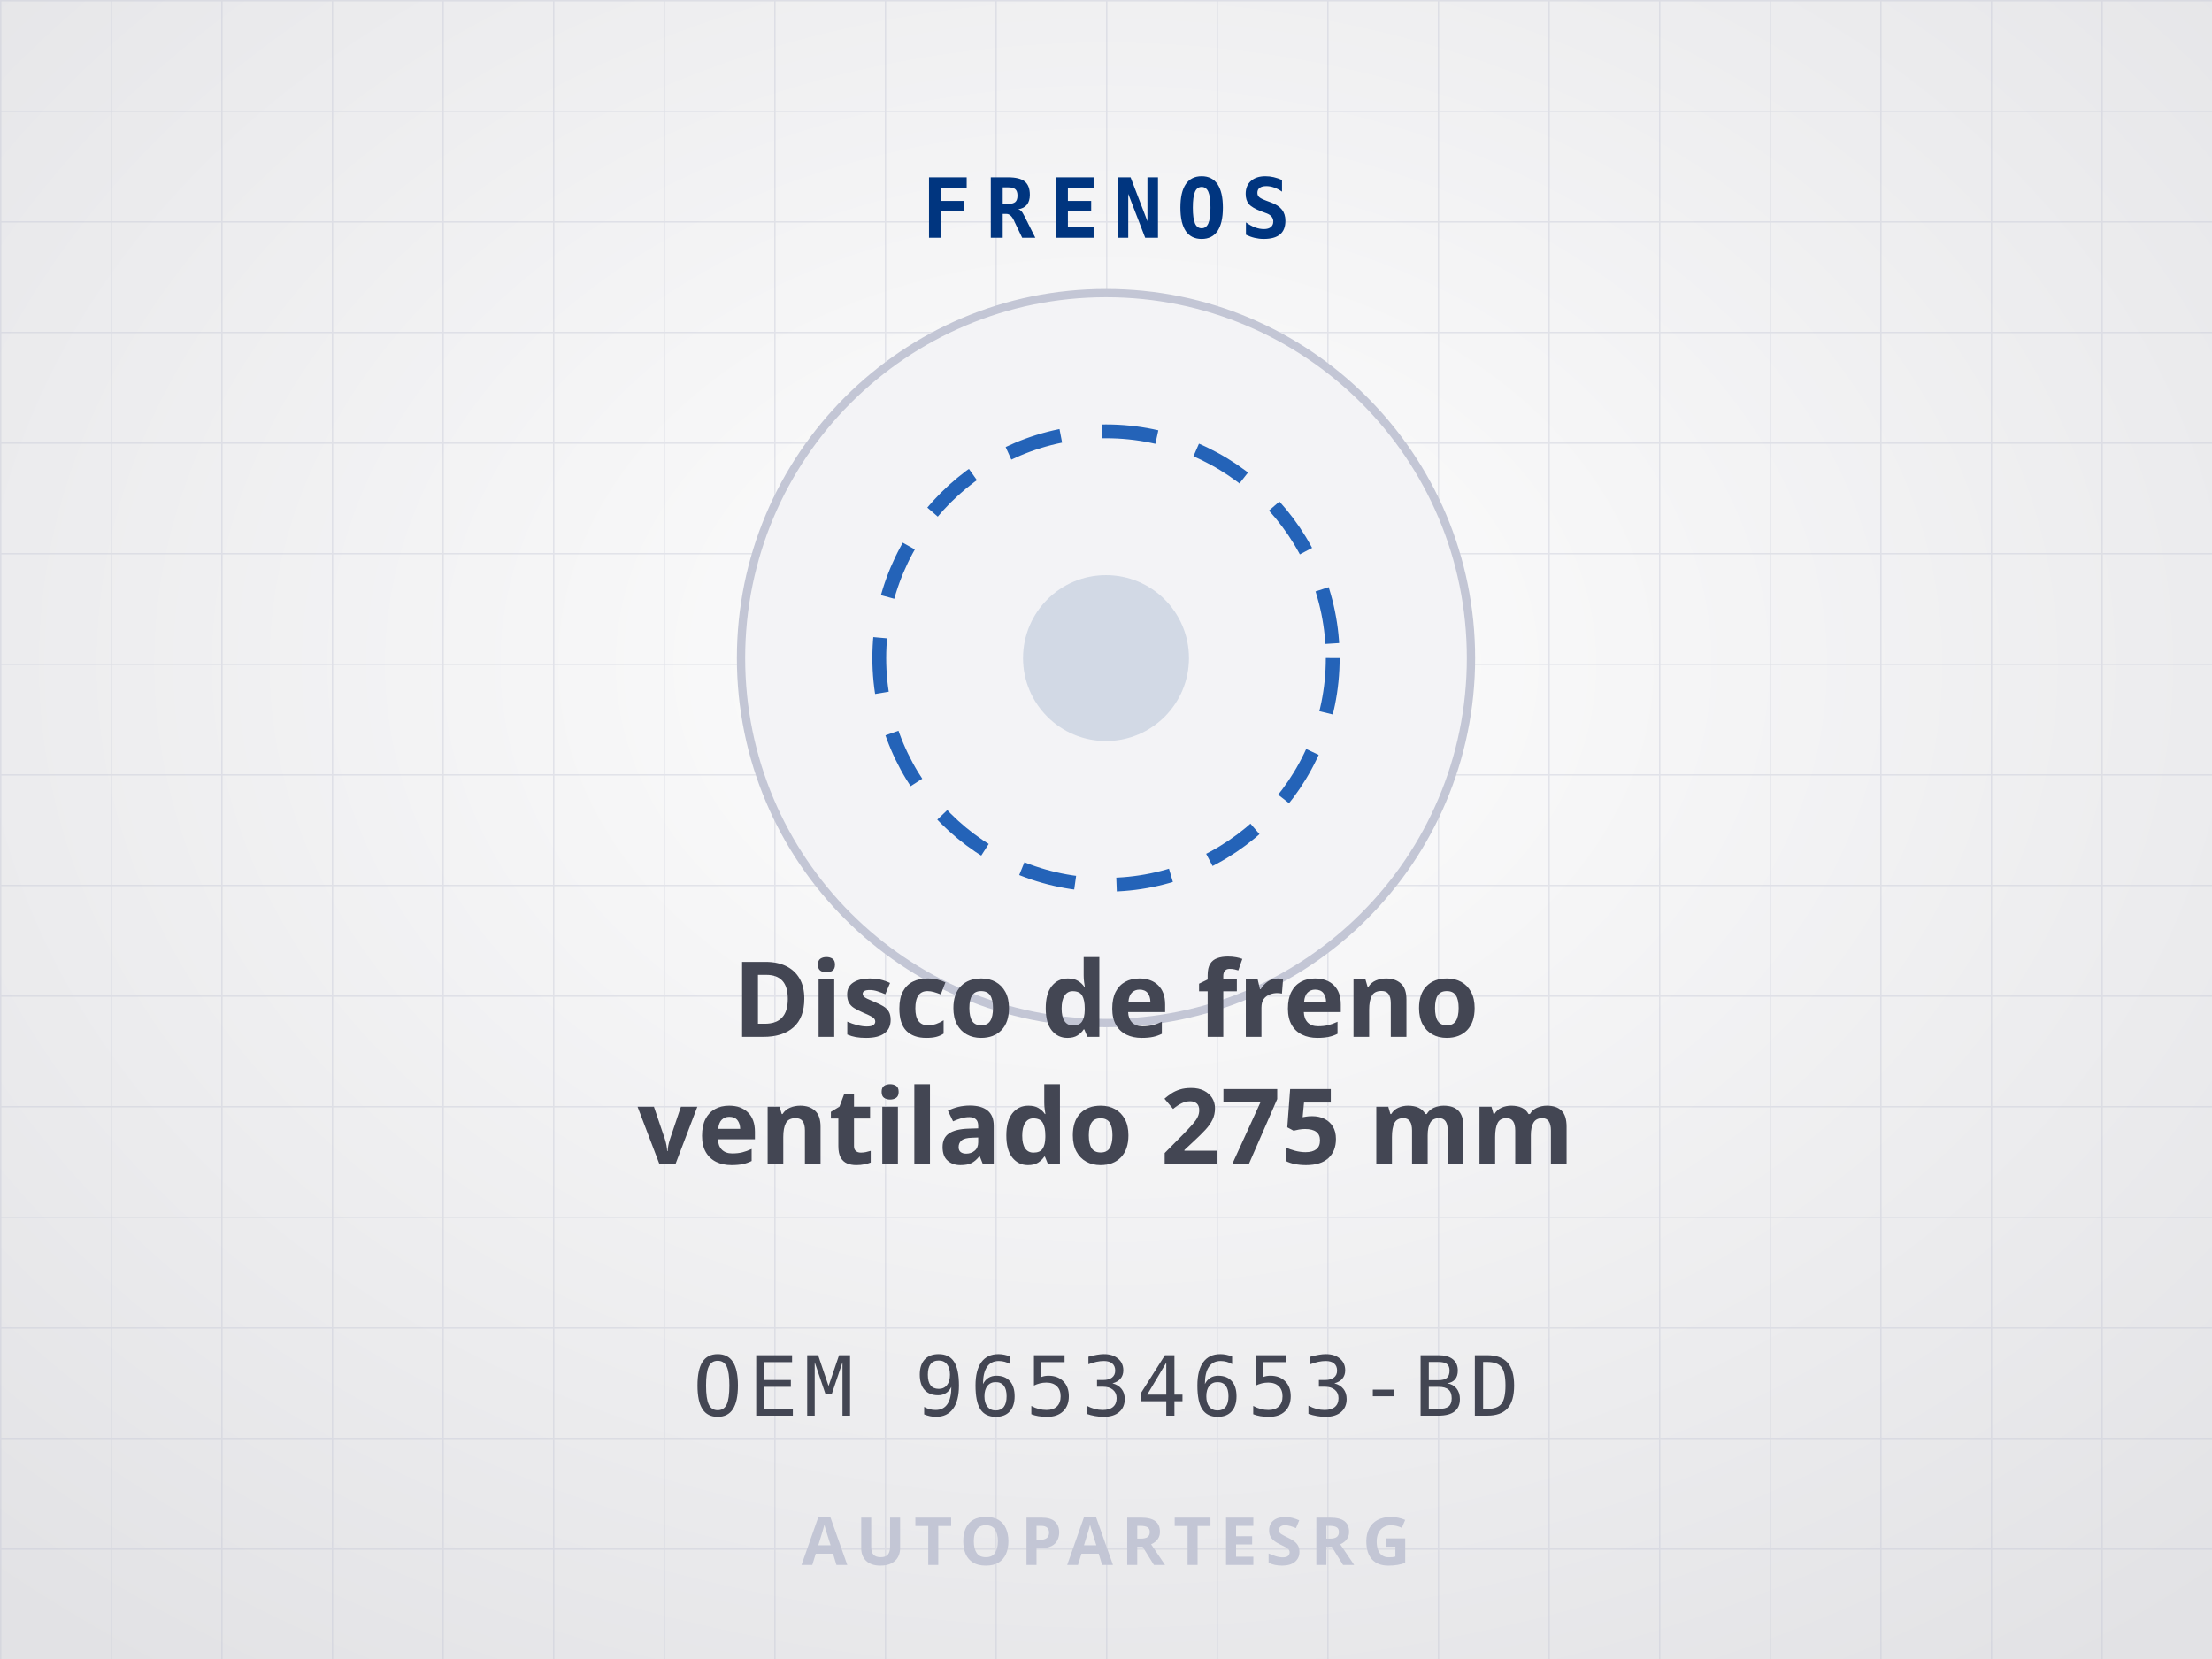
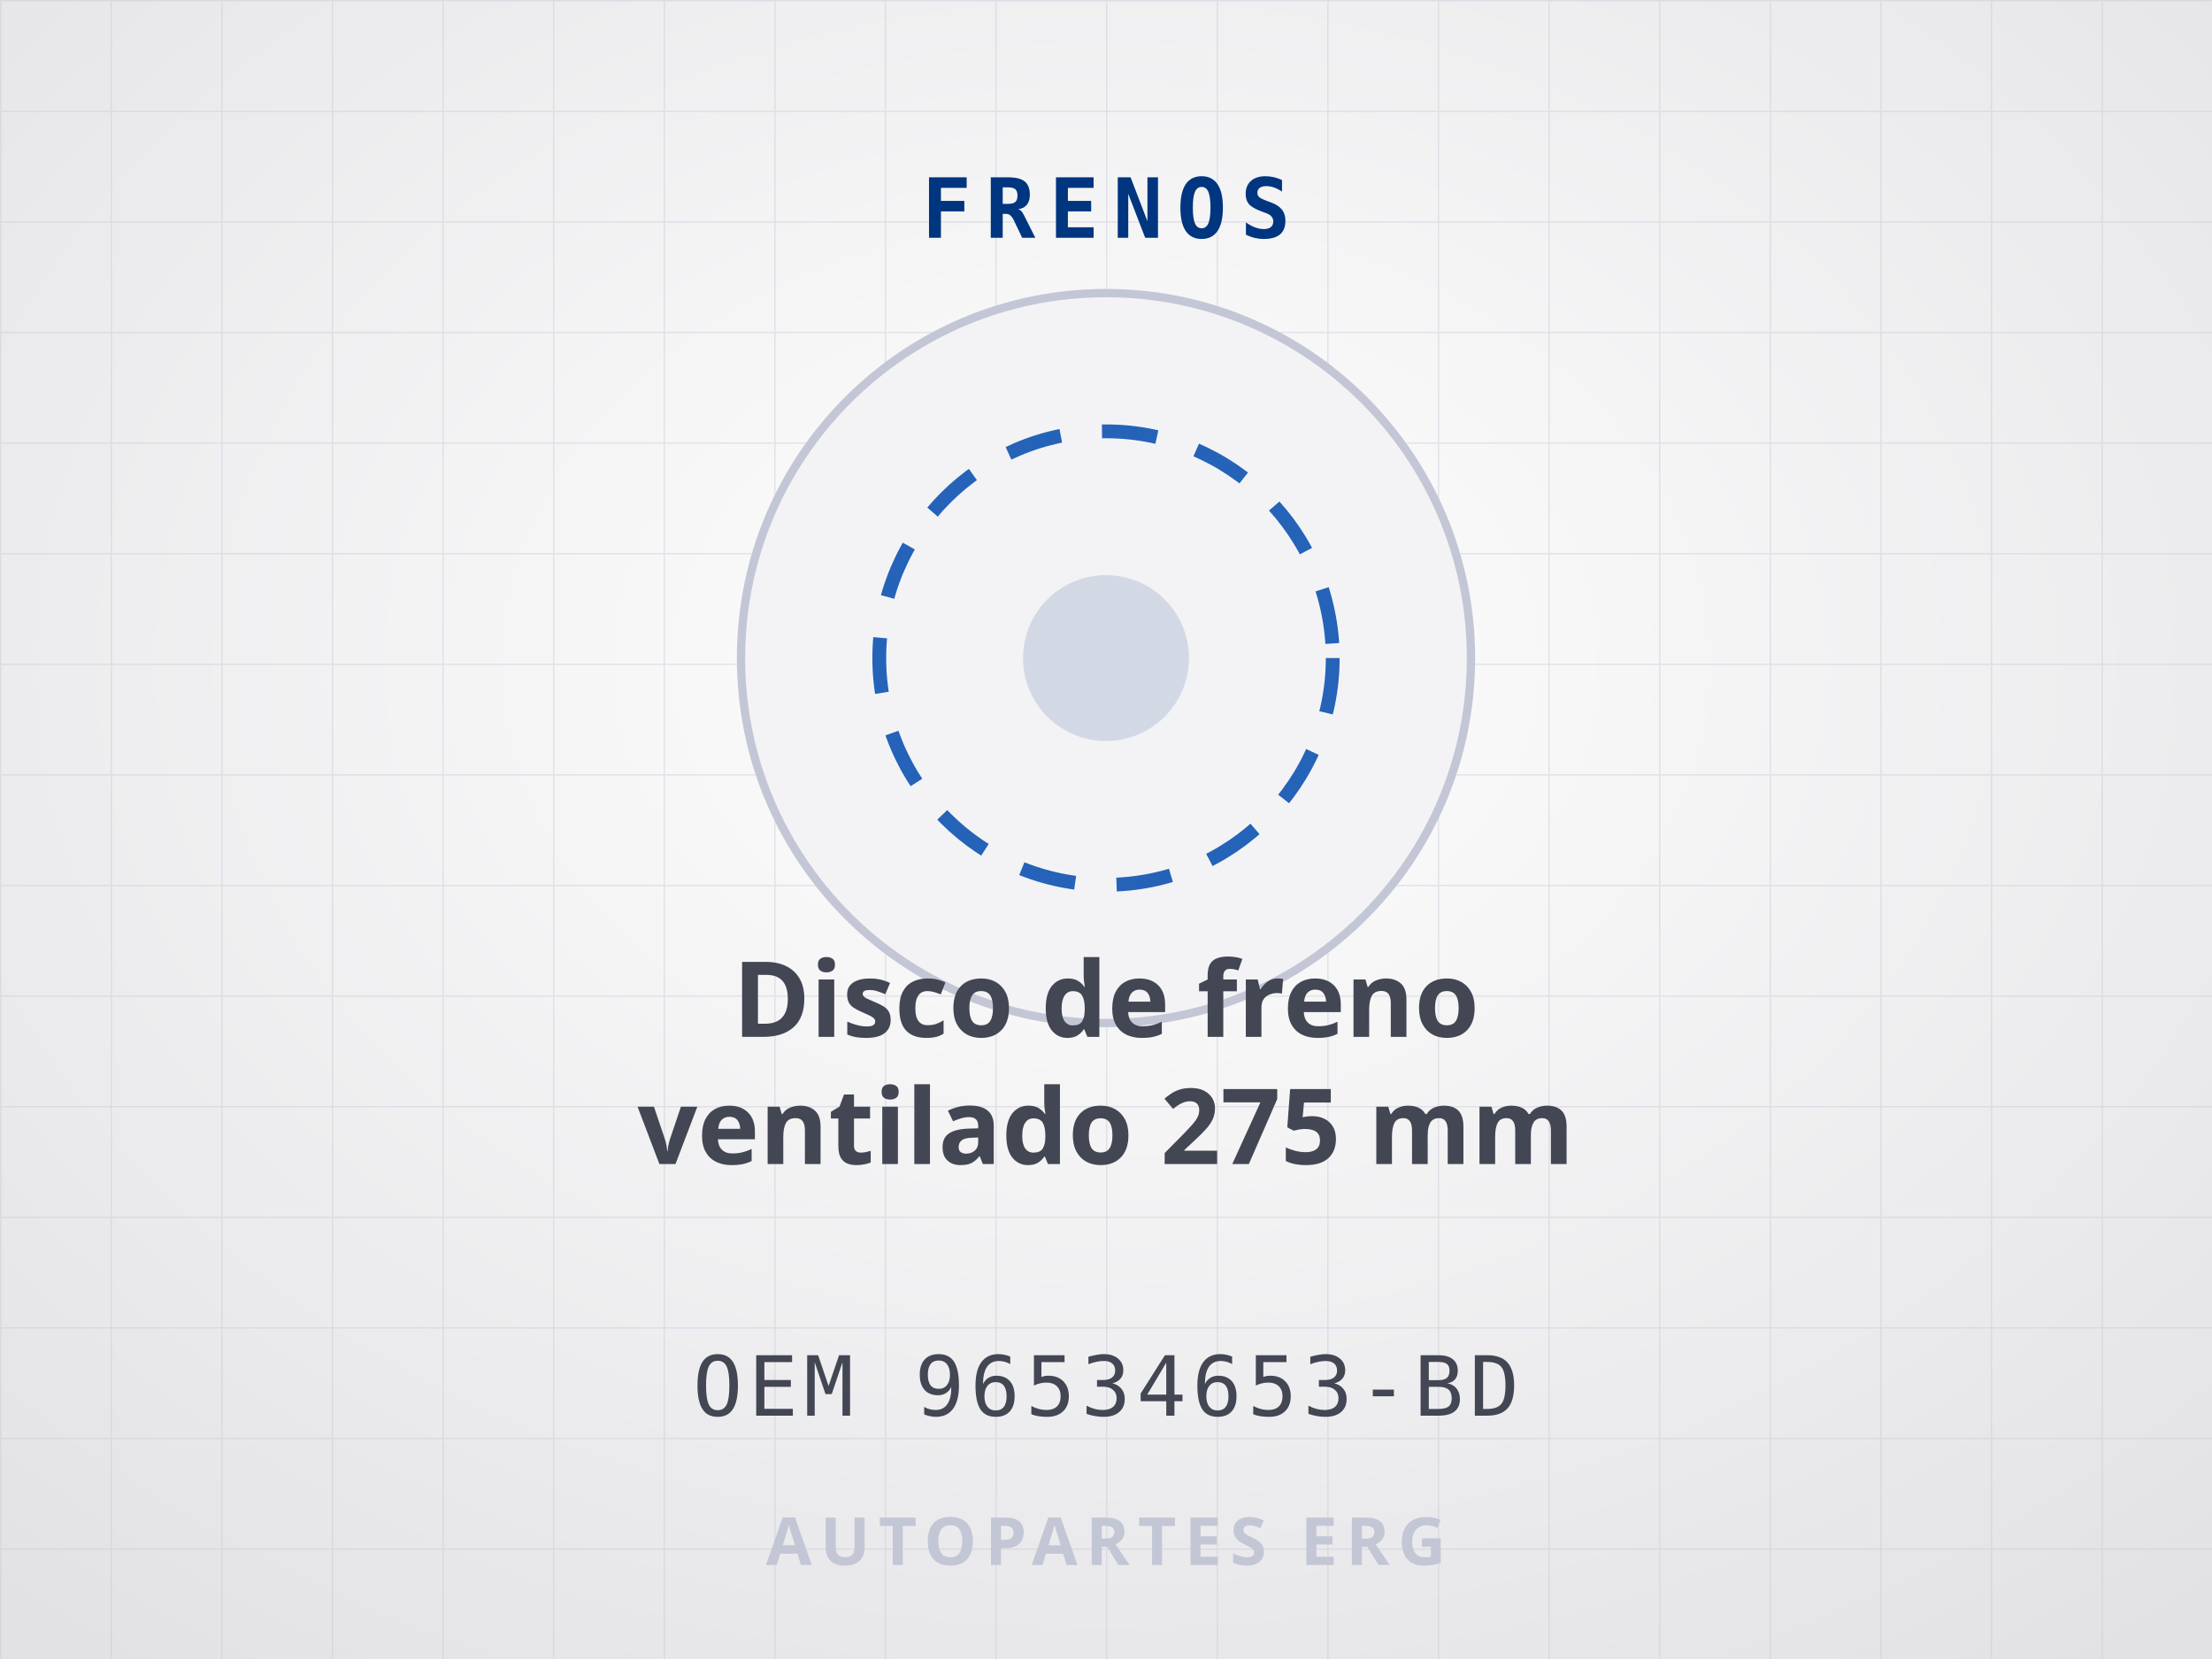
<svg xmlns="http://www.w3.org/2000/svg" viewBox="0 0 800 600" width="800" height="600" role="img">
  <defs>
    <radialGradient id="v" cx="0.5" cy="0.4" r="0.75">
      <stop offset="0" stop-color="#ffffff" />
      <stop offset="1" stop-color="#e2e2e5" />
    </radialGradient>
    <pattern id="r" width="40" height="40" patternUnits="userSpaceOnUse">
      <path d="M40 0H0V40" fill="none" stroke="#c3c6d5" stroke-opacity="0.4" stroke-width="1" />
    </pattern>
  </defs>
  <rect width="800" height="600" fill="url(#v)" />
  <rect width="800" height="600" fill="url(#r)" />
  <circle cx="400" cy="238" r="132" fill="#f3f3f6" stroke="#c3c6d5" stroke-width="3" />
  <circle cx="400" cy="238" r="82" fill="none" stroke="#004aad" stroke-width="5" stroke-dasharray="20 15" stroke-opacity="0.85" />
  <circle cx="400" cy="238" r="30" fill="#00357f" fill-opacity="0.14" />
  <text x="400" y="86" text-anchor="middle" font-family="'JetBrains Mono',ui-monospace,monospace" font-size="30" font-weight="700" fill="#00357f" letter-spacing="5">FRENOS</text>
  <text x="400" y="375" text-anchor="middle" font-family="'Hanken Grotesk',system-ui,sans-serif" font-size="38" font-weight="600" fill="#434653">Disco de freno</text>
  <text x="400" y="421" text-anchor="middle" font-family="'Hanken Grotesk',system-ui,sans-serif" font-size="38" font-weight="600" fill="#434653">ventilado 275 mm</text>
  <text x="400" y="512" text-anchor="middle" font-family="'JetBrains Mono',ui-monospace,monospace" font-size="30" fill="#434653" letter-spacing="2">OEM 96534653-BD</text>
-   <text x="400" y="566" text-anchor="middle" font-family="'Hanken Grotesk',system-ui,sans-serif" font-size="24" font-weight="700" fill="#c3c6d5" letter-spacing="3">AUTOPARTESRG</text>
+   <text x="400" y="566" text-anchor="middle" font-family="'Hanken Grotesk',system-ui,sans-serif" font-size="24" font-weight="700" fill="#c3c6d5" letter-spacing="3">AUTOPARTES ERG</text>
</svg>
